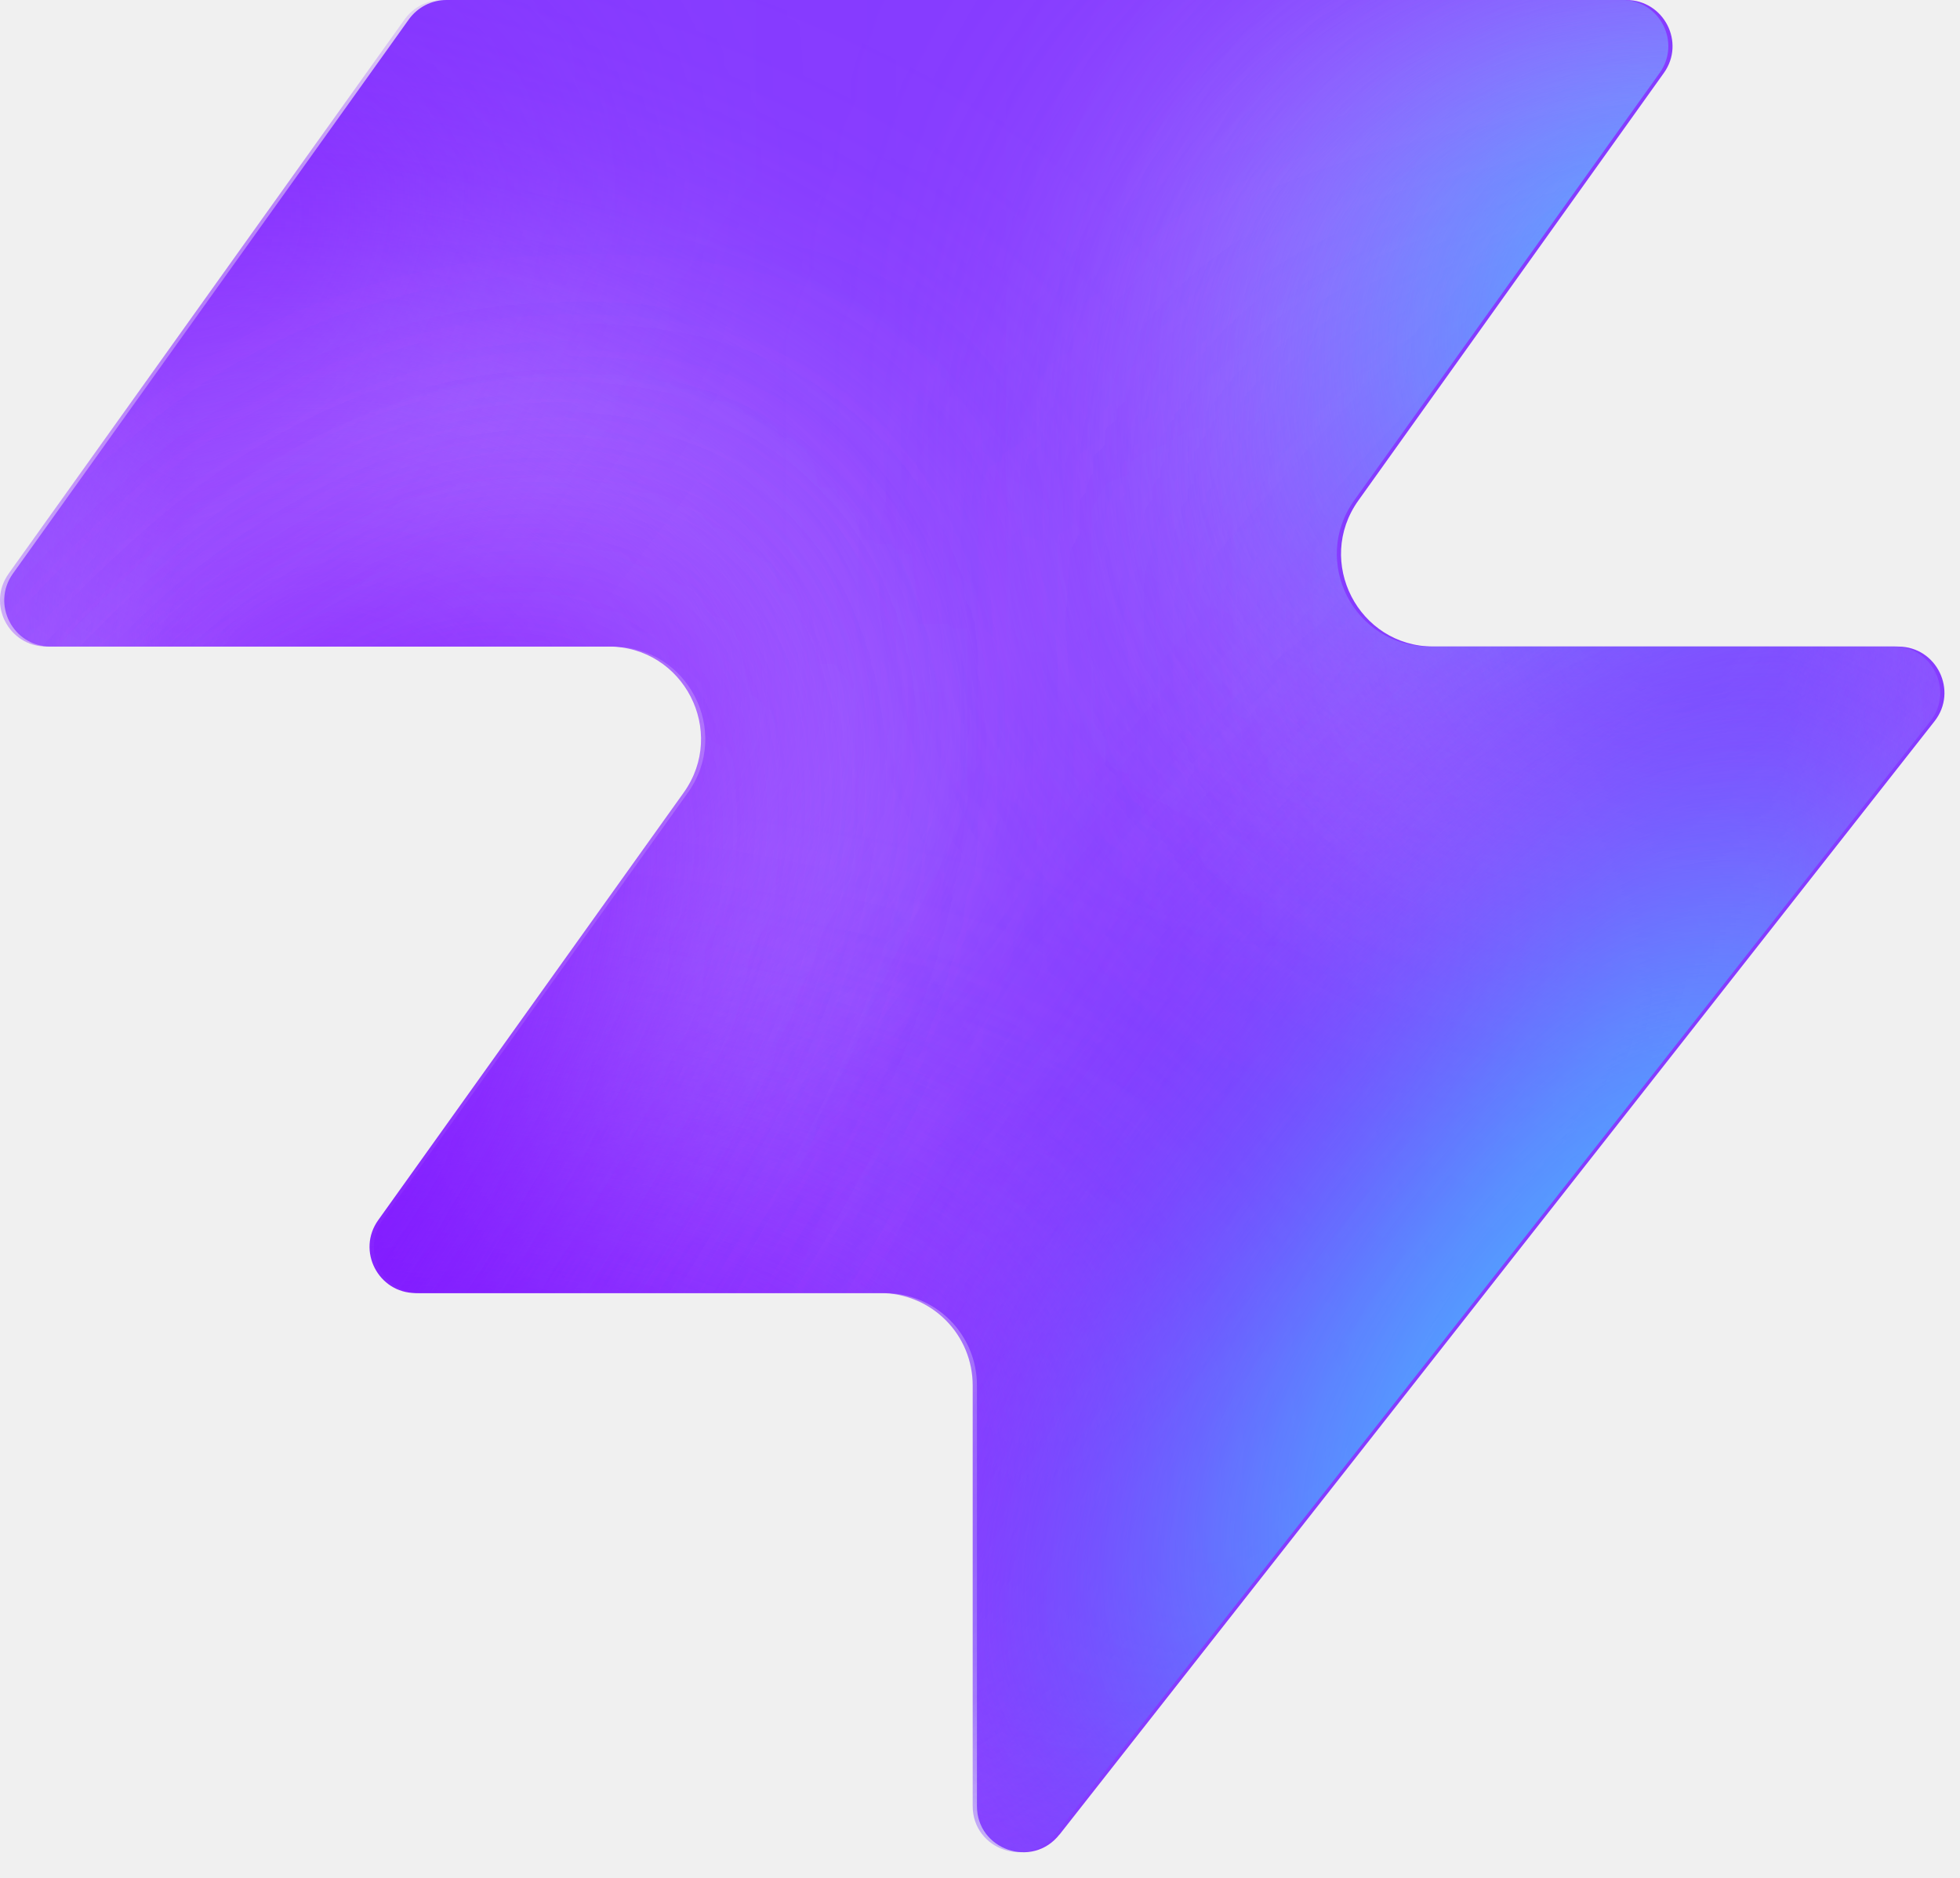
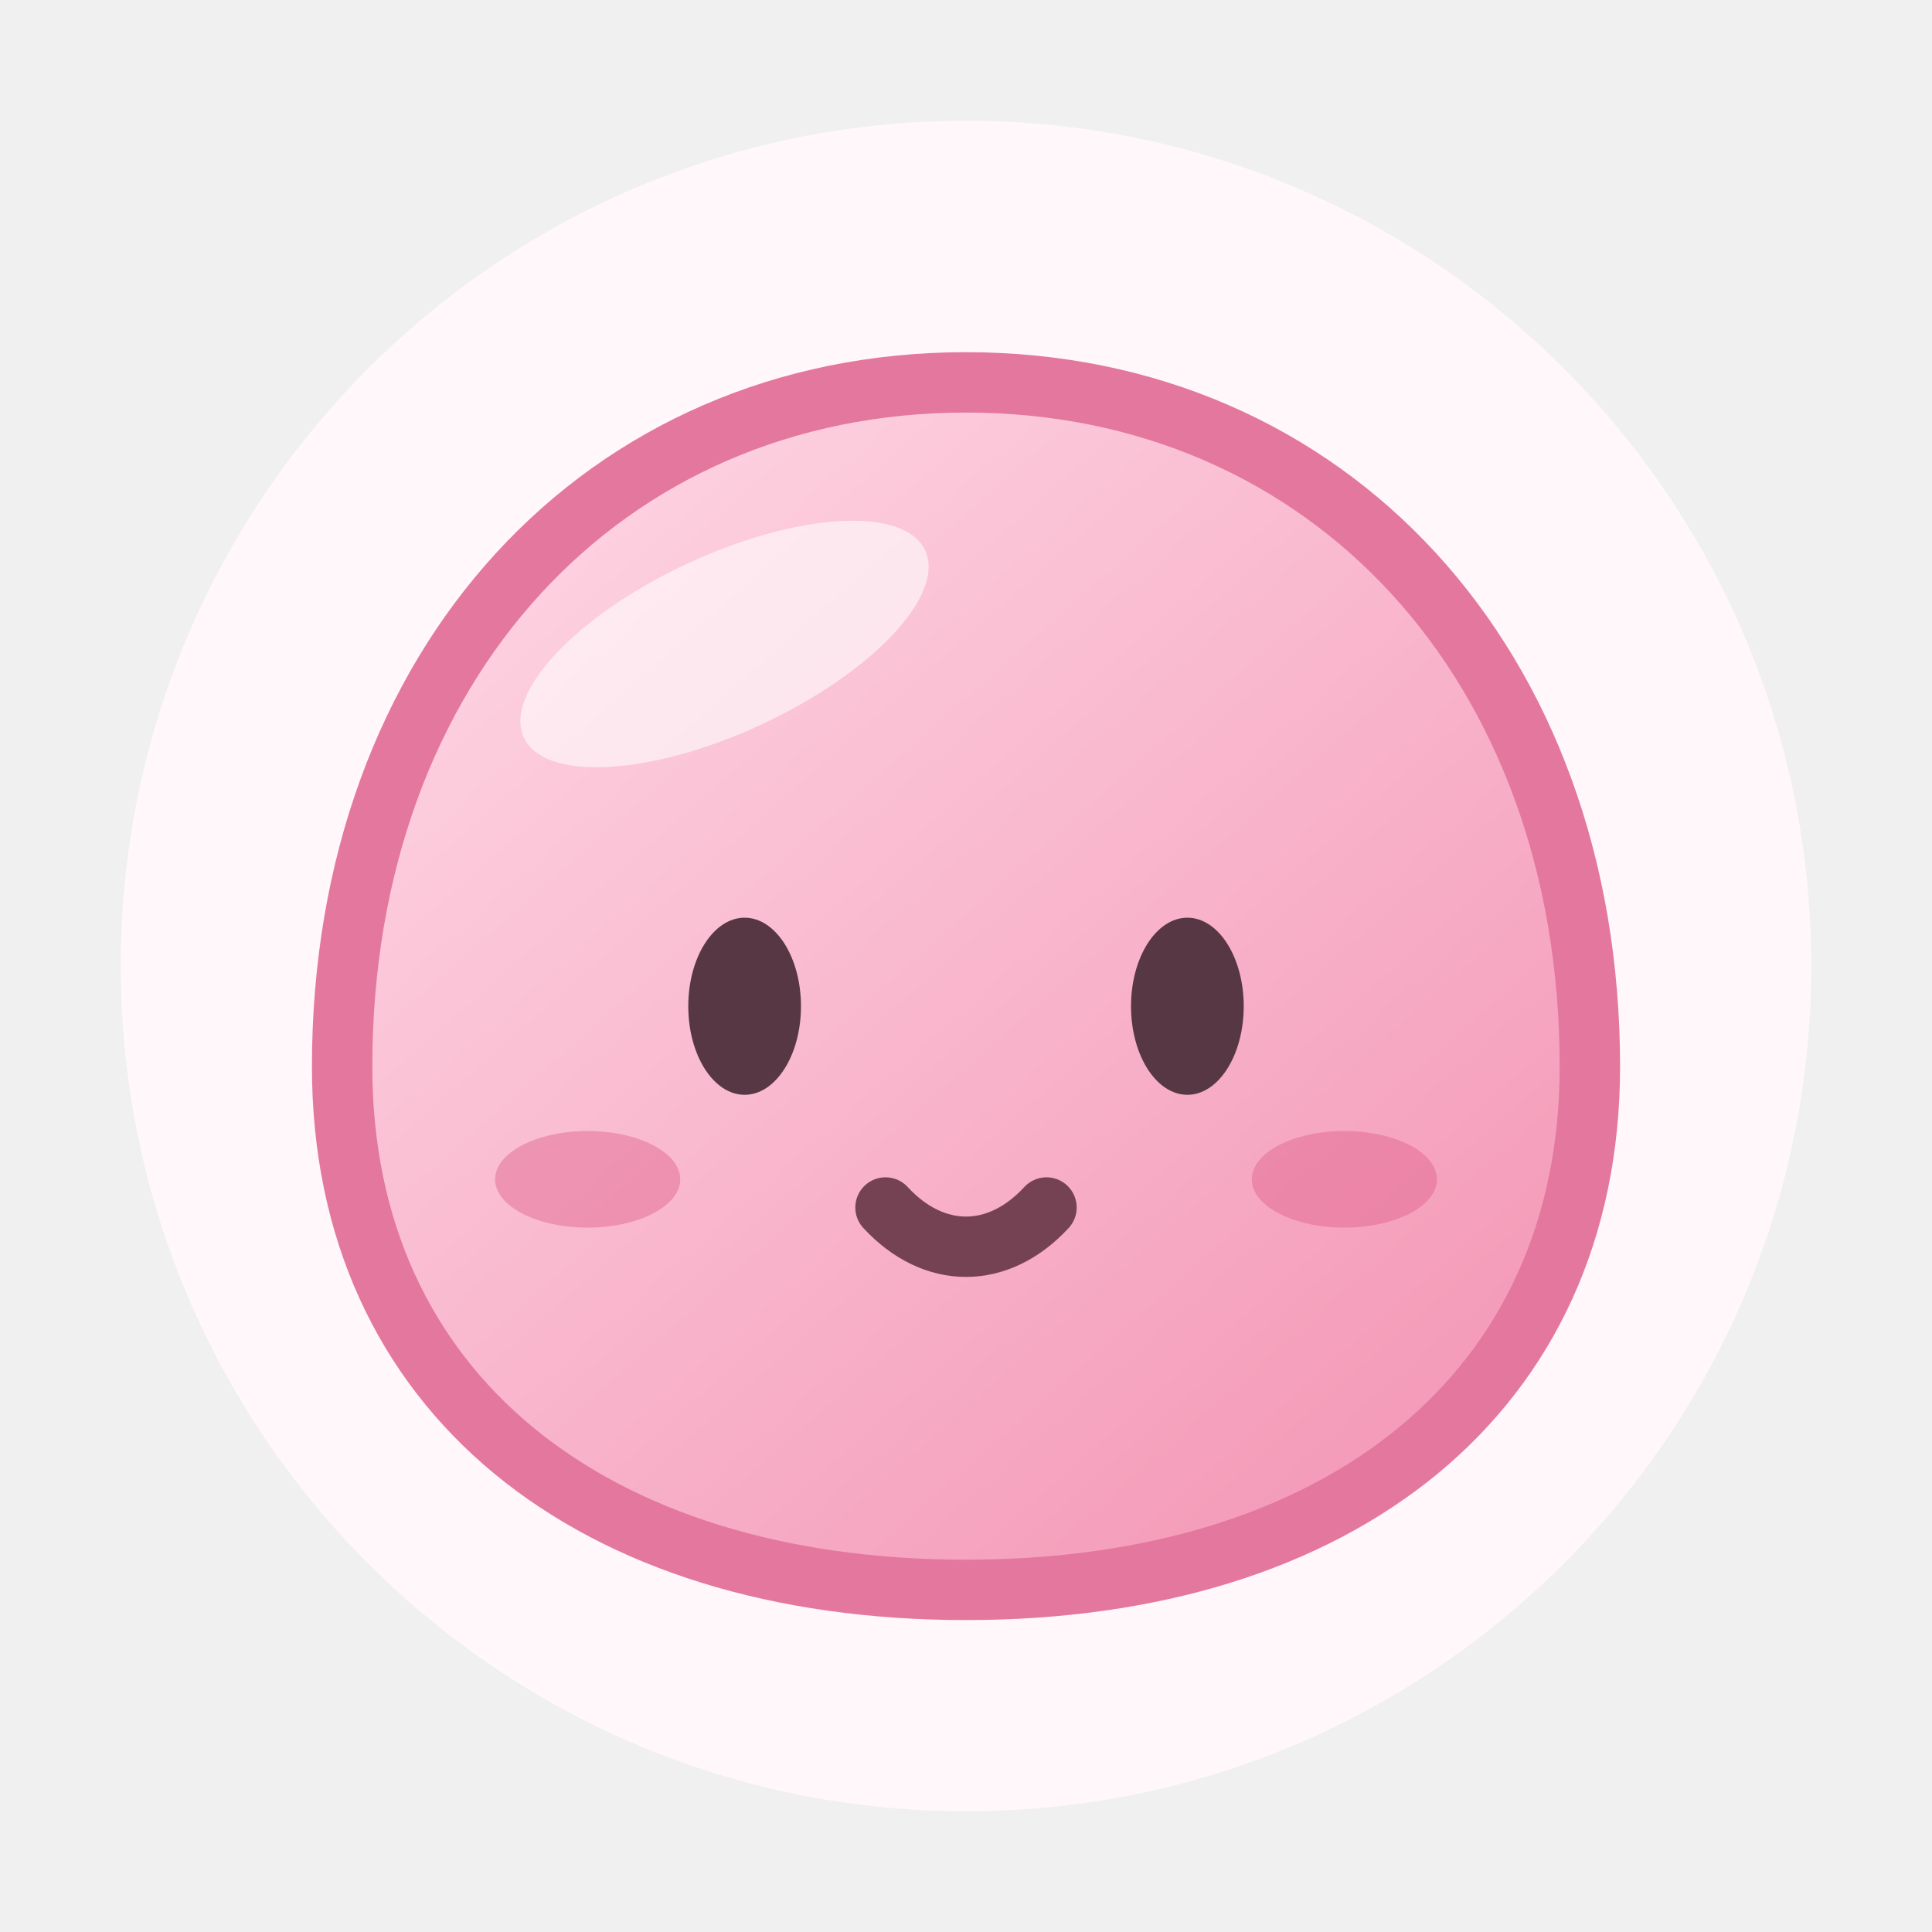
- <svg xmlns="http://www.w3.org/2000/svg" width="48" height="46" fill="none" viewBox="0 0 48 46">
-   <path fill="#863bff" d="M25.946 44.938c-.664.845-2.021.375-2.021-.698V33.937a2.26 2.26 0 0 0-2.262-2.262H10.287c-.92 0-1.456-1.04-.92-1.788l7.48-10.471c1.07-1.497 0-3.578-1.842-3.578H1.237c-.92 0-1.456-1.04-.92-1.788L10.013.474c.214-.297.556-.474.92-.474h28.894c.92 0 1.456 1.04.92 1.788l-7.48 10.471c-1.07 1.498 0 3.579 1.842 3.579h11.377c.943 0 1.473 1.088.89 1.83L25.947 44.94z" style="fill:#863bff;fill:color(display-p3 .525 .23 1);fill-opacity:1" />
-   <mask id="a" width="48" height="46" x="0" y="0" maskUnits="userSpaceOnUse" style="mask-type:alpha">
-     <path fill="#000" d="M25.842 44.938c-.664.844-2.021.375-2.021-.698V33.937a2.26 2.26 0 0 0-2.262-2.262H10.183c-.92 0-1.456-1.04-.92-1.788l7.48-10.471c1.07-1.498 0-3.579-1.842-3.579H1.133c-.92 0-1.456-1.04-.92-1.787L9.91.473c.214-.297.556-.474.92-.474h28.894c.92 0 1.456 1.04.92 1.788l-7.48 10.471c-1.07 1.498 0 3.578 1.842 3.578h11.377c.943 0 1.473 1.088.89 1.832L25.843 44.94z" style="fill:#000;fill-opacity:1" />
-   </mask>
-   <g mask="url(#a)">
-     <g filter="url(#b)">
-       <ellipse cx="5.508" cy="14.704" fill="#ede6ff" rx="5.508" ry="14.704" style="fill:#ede6ff;fill:color(display-p3 .927 .903 1);fill-opacity:1" transform="matrix(.00324 1 1 -.00324 -4.47 31.516)" />
-     </g>
-     <g filter="url(#c)">
-       <ellipse cx="10.399" cy="29.851" fill="#ede6ff" rx="10.399" ry="29.851" style="fill:#ede6ff;fill:color(display-p3 .927 .903 1);fill-opacity:1" transform="matrix(.00324 1 1 -.00324 -39.328 7.883)" />
-     </g>
-     <g filter="url(#d)">
-       <ellipse cx="5.508" cy="30.487" fill="#7e14ff" rx="5.508" ry="30.487" style="fill:#7e14ff;fill:color(display-p3 .492 .077 1);fill-opacity:1" transform="rotate(89.814 -25.913 -14.639)scale(1 -1)" />
-     </g>
-     <g filter="url(#e)">
-       <ellipse cx="5.508" cy="30.599" fill="#7e14ff" rx="5.508" ry="30.599" style="fill:#7e14ff;fill:color(display-p3 .492 .077 1);fill-opacity:1" transform="rotate(89.814 -32.644 -3.334)scale(1 -1)" />
-     </g>
-     <g filter="url(#f)">
-       <ellipse cx="5.508" cy="30.599" fill="#7e14ff" rx="5.508" ry="30.599" style="fill:#7e14ff;fill:color(display-p3 .492 .077 1);fill-opacity:1" transform="matrix(.00324 1 1 -.00324 -34.34 30.47)" />
-     </g>
-     <g filter="url(#g)">
-       <ellipse cx="14.072" cy="22.078" fill="#ede6ff" rx="14.072" ry="22.078" style="fill:#ede6ff;fill:color(display-p3 .927 .903 1);fill-opacity:1" transform="rotate(93.35 24.506 48.493)scale(-1 1)" />
-     </g>
-     <g filter="url(#h)">
-       <ellipse cx="3.47" cy="21.501" fill="#7e14ff" rx="3.47" ry="21.501" style="fill:#7e14ff;fill:color(display-p3 .492 .077 1);fill-opacity:1" transform="rotate(89.009 28.708 47.59)scale(-1 1)" />
-     </g>
-     <g filter="url(#i)">
-       <ellipse cx="3.47" cy="21.501" fill="#7e14ff" rx="3.47" ry="21.501" style="fill:#7e14ff;fill:color(display-p3 .492 .077 1);fill-opacity:1" transform="rotate(89.009 28.708 47.59)scale(-1 1)" />
-     </g>
-     <g filter="url(#j)">
-       <ellipse cx=".387" cy="8.972" fill="#7e14ff" rx="4.407" ry="29.108" style="fill:#7e14ff;fill:color(display-p3 .492 .077 1);fill-opacity:1" transform="rotate(39.51 .387 8.972)" />
-     </g>
-     <g filter="url(#k)">
-       <ellipse cx="47.523" cy="-6.092" fill="#7e14ff" rx="4.407" ry="29.108" style="fill:#7e14ff;fill:color(display-p3 .492 .077 1);fill-opacity:1" transform="rotate(37.892 47.523 -6.092)" />
-     </g>
-     <g filter="url(#l)">
-       <ellipse cx="41.412" cy="6.333" fill="#47bfff" rx="5.971" ry="9.665" style="fill:#47bfff;fill:color(display-p3 .28 .748 1);fill-opacity:1" transform="rotate(37.892 41.412 6.333)" />
-     </g>
-     <g filter="url(#m)">
-       <ellipse cx="-1.879" cy="38.332" fill="#7e14ff" rx="4.407" ry="29.108" style="fill:#7e14ff;fill:color(display-p3 .492 .077 1);fill-opacity:1" transform="rotate(37.892 -1.88 38.332)" />
-     </g>
-     <g filter="url(#n)">
-       <ellipse cx="-1.879" cy="38.332" fill="#7e14ff" rx="4.407" ry="29.108" style="fill:#7e14ff;fill:color(display-p3 .492 .077 1);fill-opacity:1" transform="rotate(37.892 -1.88 38.332)" />
-     </g>
-     <g filter="url(#o)">
-       <ellipse cx="35.651" cy="29.907" fill="#7e14ff" rx="4.407" ry="29.108" style="fill:#7e14ff;fill:color(display-p3 .492 .077 1);fill-opacity:1" transform="rotate(37.892 35.651 29.907)" />
-     </g>
-     <g filter="url(#p)">
-       <ellipse cx="38.418" cy="32.4" fill="#47bfff" rx="5.971" ry="15.297" style="fill:#47bfff;fill:color(display-p3 .28 .748 1);fill-opacity:1" transform="rotate(37.892 38.418 32.4)" />
-     </g>
-   </g>
+ <svg xmlns="http://www.w3.org/2000/svg" viewBox="0 0 48 48">
  <defs>
-     <filter id="b" width="60.045" height="41.654" x="-19.77" y="16.149" color-interpolation-filters="sRGB" filterUnits="userSpaceOnUse">
-       <feFlood flood-opacity="0" result="BackgroundImageFix" />
-       <feBlend in="SourceGraphic" in2="BackgroundImageFix" result="shape" />
-       <feGaussianBlur result="effect1_foregroundBlur_2002_17158" stdDeviation="7.659" />
-     </filter>
-     <filter id="c" width="90.34" height="51.437" x="-54.613" y="-7.533" color-interpolation-filters="sRGB" filterUnits="userSpaceOnUse">
-       <feFlood flood-opacity="0" result="BackgroundImageFix" />
-       <feBlend in="SourceGraphic" in2="BackgroundImageFix" result="shape" />
-       <feGaussianBlur result="effect1_foregroundBlur_2002_17158" stdDeviation="7.659" />
-     </filter>
-     <filter id="d" width="79.355" height="29.4" x="-49.64" y="2.03" color-interpolation-filters="sRGB" filterUnits="userSpaceOnUse">
-       <feFlood flood-opacity="0" result="BackgroundImageFix" />
-       <feBlend in="SourceGraphic" in2="BackgroundImageFix" result="shape" />
-       <feGaussianBlur result="effect1_foregroundBlur_2002_17158" stdDeviation="4.596" />
-     </filter>
-     <filter id="e" width="79.579" height="29.4" x="-45.045" y="20.029" color-interpolation-filters="sRGB" filterUnits="userSpaceOnUse">
-       <feFlood flood-opacity="0" result="BackgroundImageFix" />
-       <feBlend in="SourceGraphic" in2="BackgroundImageFix" result="shape" />
-       <feGaussianBlur result="effect1_foregroundBlur_2002_17158" stdDeviation="4.596" />
-     </filter>
-     <filter id="f" width="79.579" height="29.4" x="-43.513" y="21.178" color-interpolation-filters="sRGB" filterUnits="userSpaceOnUse">
-       <feFlood flood-opacity="0" result="BackgroundImageFix" />
-       <feBlend in="SourceGraphic" in2="BackgroundImageFix" result="shape" />
-       <feGaussianBlur result="effect1_foregroundBlur_2002_17158" stdDeviation="4.596" />
-     </filter>
-     <filter id="g" width="74.749" height="58.852" x="15.756" y="-17.901" color-interpolation-filters="sRGB" filterUnits="userSpaceOnUse">
-       <feFlood flood-opacity="0" result="BackgroundImageFix" />
-       <feBlend in="SourceGraphic" in2="BackgroundImageFix" result="shape" />
-       <feGaussianBlur result="effect1_foregroundBlur_2002_17158" stdDeviation="7.659" />
-     </filter>
-     <filter id="h" width="61.377" height="25.362" x="23.548" y="2.284" color-interpolation-filters="sRGB" filterUnits="userSpaceOnUse">
-       <feFlood flood-opacity="0" result="BackgroundImageFix" />
-       <feBlend in="SourceGraphic" in2="BackgroundImageFix" result="shape" />
-       <feGaussianBlur result="effect1_foregroundBlur_2002_17158" stdDeviation="4.596" />
-     </filter>
-     <filter id="i" width="61.377" height="25.362" x="23.548" y="2.284" color-interpolation-filters="sRGB" filterUnits="userSpaceOnUse">
-       <feFlood flood-opacity="0" result="BackgroundImageFix" />
-       <feBlend in="SourceGraphic" in2="BackgroundImageFix" result="shape" />
-       <feGaussianBlur result="effect1_foregroundBlur_2002_17158" stdDeviation="4.596" />
-     </filter>
-     <filter id="j" width="56.045" height="63.649" x="-27.636" y="-22.853" color-interpolation-filters="sRGB" filterUnits="userSpaceOnUse">
-       <feFlood flood-opacity="0" result="BackgroundImageFix" />
-       <feBlend in="SourceGraphic" in2="BackgroundImageFix" result="shape" />
-       <feGaussianBlur result="effect1_foregroundBlur_2002_17158" stdDeviation="4.596" />
-     </filter>
-     <filter id="k" width="54.814" height="64.646" x="20.116" y="-38.415" color-interpolation-filters="sRGB" filterUnits="userSpaceOnUse">
-       <feFlood flood-opacity="0" result="BackgroundImageFix" />
-       <feBlend in="SourceGraphic" in2="BackgroundImageFix" result="shape" />
-       <feGaussianBlur result="effect1_foregroundBlur_2002_17158" stdDeviation="4.596" />
-     </filter>
-     <filter id="l" width="33.541" height="35.313" x="24.641" y="-11.323" color-interpolation-filters="sRGB" filterUnits="userSpaceOnUse">
-       <feFlood flood-opacity="0" result="BackgroundImageFix" />
-       <feBlend in="SourceGraphic" in2="BackgroundImageFix" result="shape" />
-       <feGaussianBlur result="effect1_foregroundBlur_2002_17158" stdDeviation="4.596" />
-     </filter>
-     <filter id="m" width="54.814" height="64.646" x="-29.286" y="6.009" color-interpolation-filters="sRGB" filterUnits="userSpaceOnUse">
-       <feFlood flood-opacity="0" result="BackgroundImageFix" />
-       <feBlend in="SourceGraphic" in2="BackgroundImageFix" result="shape" />
-       <feGaussianBlur result="effect1_foregroundBlur_2002_17158" stdDeviation="4.596" />
-     </filter>
-     <filter id="n" width="54.814" height="64.646" x="-29.286" y="6.009" color-interpolation-filters="sRGB" filterUnits="userSpaceOnUse">
-       <feFlood flood-opacity="0" result="BackgroundImageFix" />
-       <feBlend in="SourceGraphic" in2="BackgroundImageFix" result="shape" />
-       <feGaussianBlur result="effect1_foregroundBlur_2002_17158" stdDeviation="4.596" />
-     </filter>
-     <filter id="o" width="54.814" height="64.646" x="8.244" y="-2.416" color-interpolation-filters="sRGB" filterUnits="userSpaceOnUse">
-       <feFlood flood-opacity="0" result="BackgroundImageFix" />
-       <feBlend in="SourceGraphic" in2="BackgroundImageFix" result="shape" />
-       <feGaussianBlur result="effect1_foregroundBlur_2002_17158" stdDeviation="4.596" />
-     </filter>
-     <filter id="p" width="39.409" height="43.623" x="18.713" y="10.588" color-interpolation-filters="sRGB" filterUnits="userSpaceOnUse">
-       <feFlood flood-opacity="0" result="BackgroundImageFix" />
-       <feBlend in="SourceGraphic" in2="BackgroundImageFix" result="shape" />
-       <feGaussianBlur result="effect1_foregroundBlur_2002_17158" stdDeviation="4.596" />
-     </filter>
+     <linearGradient id="mochi" x1="9" x2="39" y1="8" y2="42" gradientUnits="userSpaceOnUse">
+       <stop stop-color="#FFDDE9" />
+       <stop offset="1" stop-color="#F28EAF" />
+     </linearGradient>
  </defs>
+   <circle cx="24" cy="24" r="21" fill="#FFF7FA" />
+   <path d="M8.5 26.5c0-10 6.5-17 15.5-17s15.5 7 15.5 17c0 8.1-6.2 13-15.5 13S8.5 34.6 8.5 26.5Z" fill="url(#mochi)" stroke="#E4779D" stroke-width="1.5" />
+   <ellipse cx="18.5" cy="25" rx="1.4" ry="2.2" fill="#573744" />
+   <ellipse cx="29.5" cy="25" rx="1.4" ry="2.2" fill="#573744" />
+   <path d="M22 30c1.2 1.3 2.8 1.3 4 0" fill="none" stroke="#754254" stroke-linecap="round" stroke-width="1.5" />
+   <ellipse cx="14.6" cy="29.3" rx="2.3" ry="1.2" fill="#DE5B89" opacity=".42" />
+   <ellipse cx="33.4" cy="29.3" rx="2.3" ry="1.2" fill="#DE5B89" opacity=".42" />
+   <ellipse cx="18" cy="16" rx="5.5" ry="2.2" fill="#FFF" opacity=".58" transform="rotate(-25 18 16)" />
</svg>
